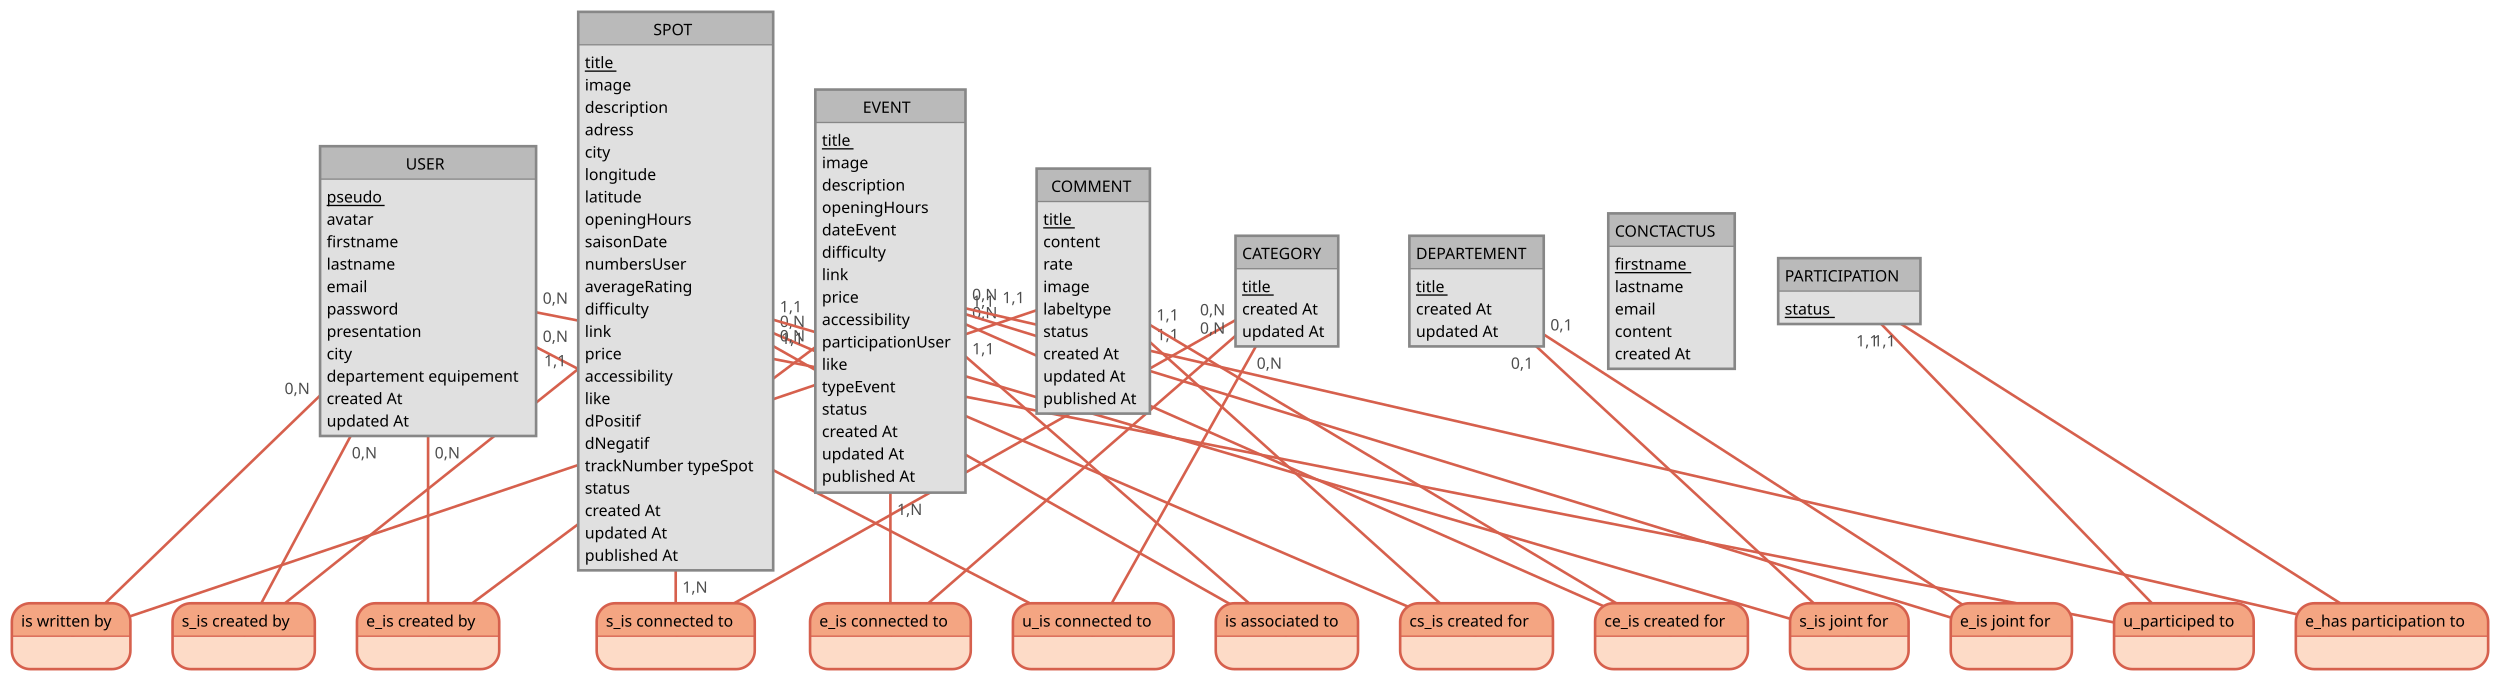
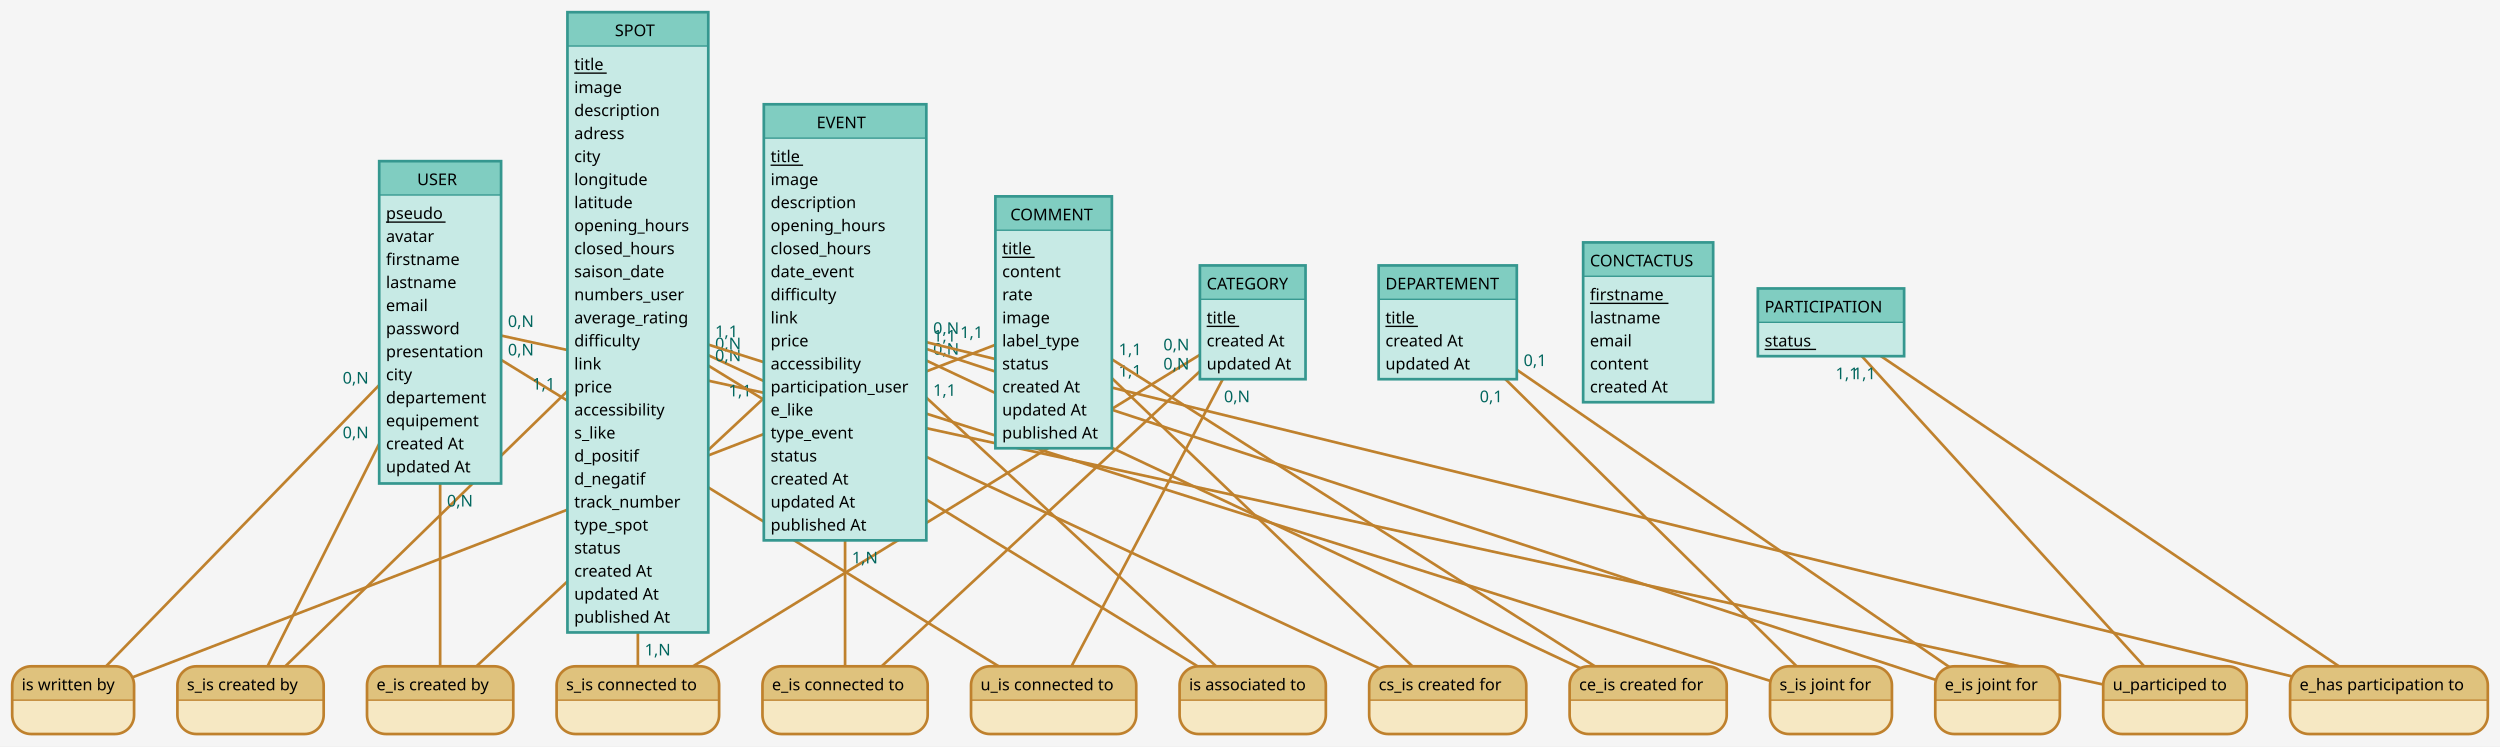
- <svg xmlns="http://www.w3.org/2000/svg" width="1898" height="517" view_box="0 0 1898 517">\n\n<rect id="frame" x="0" y="0" width="1898" height="517" fill="#ffffff" stroke="none" stroke-width="0" />
-   <line x1="325" y1="221" x2="54" y2="483" stroke="#d6604d" stroke-width="2" />
-   <text x="216" y="299.179" fill="#4d4d4d" font-family="Verdana" font-size="12">0,N</text>
-   <line x1="830" y1="221" x2="54" y2="483" stroke="#d6604d" stroke-width="2" />
-   <text x="761" y="230.152" fill="#4d4d4d" font-family="Verdana" font-size="12">1,1</text>
+ <svg xmlns="http://www.w3.org/2000/svg" width="1846" height="551" view_box="0 0 1846 551">\n\n<rect id="frame" x="0" y="0" width="1846" height="551" fill="#f5f5f5" stroke="none" stroke-width="0" />
+   <line x1="325" y1="238" x2="54" y2="517" stroke="#bf812d" stroke-width="2" />
+   <text x="253" y="283.254" fill="#01665e" font-family="Verdana" font-size="12">0,N</text>
+   <line x1="778" y1="238" x2="54" y2="517" stroke="#bf812d" stroke-width="2" />
+   <text x="709" y="249.586" fill="#01665e" font-family="Verdana" font-size="12">1,1</text>
  <g id="association-is written by">
-     <path d="M 85 458 a 14 14 90 0 1 14 14 V 483 h -90 V 472 a 14 14 90 0 1 14 -14" fill="#f4a582" stroke="#f4a582" stroke-width="0" />
-     <path d="M 99 483.0 v 11 a 14 14 90 0 1 -14 14 H 23 a 14 14 90 0 1 -14 -14 V 483.0 H 90" fill="#fddbc7" stroke="#fddbc7" stroke-width="0" />
-     <rect x="9" y="458" width="90" height="50" fill="none" rx="14" stroke="#d6604d" stroke-width="2" />
-     <line x1="9" y1="483" x2="99" y2="483" stroke="#d6604d" stroke-width="1" />
-     <text x="16" y="475.7" fill="#000000" font-family="Verdana" font-size="12">is written by</text>
-   </g>
-   <line x1="977" y1="221" x2="830" y2="483" stroke="#d6604d" stroke-width="2" />
-   <text x="954.071" y="280" fill="#4d4d4d" font-family="Verdana" font-size="12">0,N</text>
-   <line x1="325" y1="221" x2="830" y2="483" stroke="#d6604d" stroke-width="2" />
-   <text x="412" y="259.593" fill="#4d4d4d" font-family="Verdana" font-size="12">0,N</text>
+     <path d="M 85 492 a 14 14 90 0 1 14 14 V 517 h -90 V 506 a 14 14 90 0 1 14 -14" fill="#dfc27d" stroke="#dfc27d" stroke-width="0" />
+     <path d="M 99 517.0 v 11 a 14 14 90 0 1 -14 14 H 23 a 14 14 90 0 1 -14 -14 V 517.0 H 90" fill="#f6e8c3" stroke="#f6e8c3" stroke-width="0" />
+     <rect x="9" y="492" width="90" height="50" fill="none" rx="14" stroke="#bf812d" stroke-width="2" />
+     <line x1="9" y1="517" x2="99" y2="517" stroke="#bf812d" stroke-width="1" />
+     <text x="16" y="509.7" fill="#000000" font-family="Verdana" font-size="12">is written by</text>
+   </g>
+   <line x1="925" y1="238" x2="778" y2="517" stroke="#bf812d" stroke-width="2" />
+   <text x="903.76" y="297" fill="#01665e" font-family="Verdana" font-size="12">0,N</text>
+   <line x1="325" y1="238" x2="778" y2="517" stroke="#bf812d" stroke-width="2" />
+   <text x="375" y="262.474" fill="#01665e" font-family="Verdana" font-size="12">0,N</text>
  <g id="association-u_is connected to">
-     <path d="M 877 458 a 14 14 90 0 1 14 14 V 483 h -122 V 472 a 14 14 90 0 1 14 -14" fill="#f4a582" stroke="#f4a582" stroke-width="0" />
-     <path d="M 891 483.0 v 11 a 14 14 90 0 1 -14 14 H 783 a 14 14 90 0 1 -14 -14 V 483.0 H 122" fill="#fddbc7" stroke="#fddbc7" stroke-width="0" />
-     <rect x="769" y="458" width="122" height="50" fill="none" rx="14" stroke="#d6604d" stroke-width="2" />
-     <line x1="769" y1="483" x2="891" y2="483" stroke="#d6604d" stroke-width="1" />
-     <text x="776" y="475.7" fill="#000000" font-family="Verdana" font-size="12">u_is connected to</text>
-   </g>
-   <line x1="325" y1="221" x2="185" y2="483" stroke="#d6604d" stroke-width="2" />
-   <text x="267.054" y="348" fill="#4d4d4d" font-family="Verdana" font-size="12">0,N</text>
-   <line x1="513" y1="221" x2="185" y2="483" stroke="#d6604d" stroke-width="2" />
-   <text x="413" y="278.069" fill="#4d4d4d" font-family="Verdana" font-size="12">1,1</text>
+     <path d="M 825 492 a 14 14 90 0 1 14 14 V 517 h -122 V 506 a 14 14 90 0 1 14 -14" fill="#dfc27d" stroke="#dfc27d" stroke-width="0" />
+     <path d="M 839 517.0 v 11 a 14 14 90 0 1 -14 14 H 731 a 14 14 90 0 1 -14 -14 V 517.0 H 122" fill="#f6e8c3" stroke="#f6e8c3" stroke-width="0" />
+     <rect x="717" y="492" width="122" height="50" fill="none" rx="14" stroke="#bf812d" stroke-width="2" />
+     <line x1="717" y1="517" x2="839" y2="517" stroke="#bf812d" stroke-width="1" />
+     <text x="724" y="509.7" fill="#000000" font-family="Verdana" font-size="12">u_is connected to</text>
+   </g>
+   <line x1="325" y1="238" x2="185" y2="517" stroke="#bf812d" stroke-width="2" />
+   <text x="253" y="323.601" fill="#01665e" font-family="Verdana" font-size="12">0,N</text>
+   <line x1="471" y1="238" x2="185" y2="517" stroke="#bf812d" stroke-width="2" />
+   <text x="393" y="287.674" fill="#01665e" font-family="Verdana" font-size="12">1,1</text>
  <g id="association-s_is created by">
-     <path d="M 225 458 a 14 14 90 0 1 14 14 V 483 h -108 V 472 a 14 14 90 0 1 14 -14" fill="#f4a582" stroke="#f4a582" stroke-width="0" />
-     <path d="M 239 483.0 v 11 a 14 14 90 0 1 -14 14 H 145 a 14 14 90 0 1 -14 -14 V 483.0 H 108" fill="#fddbc7" stroke="#fddbc7" stroke-width="0" />
-     <rect x="131" y="458" width="108" height="50" fill="none" rx="14" stroke="#d6604d" stroke-width="2" />
-     <line x1="131" y1="483" x2="239" y2="483" stroke="#d6604d" stroke-width="1" />
-     <text x="138" y="475.7" fill="#000000" font-family="Verdana" font-size="12">s_is created by</text>
-   </g>
-   <line x1="325" y1="221" x2="1658" y2="483" stroke="#d6604d" stroke-width="2" />
-   <text x="412" y="230.613" fill="#4d4d4d" font-family="Verdana" font-size="12">0,N</text>
-   <line x1="1404" y1="221" x2="1658" y2="483" stroke="#d6604d" stroke-width="2" />
-   <text x="1409.153" y="263" fill="#4d4d4d" font-family="Verdana" font-size="12">1,1</text>
+     <path d="M 225 492 a 14 14 90 0 1 14 14 V 517 h -108 V 506 a 14 14 90 0 1 14 -14" fill="#dfc27d" stroke="#dfc27d" stroke-width="0" />
+     <path d="M 239 517.0 v 11 a 14 14 90 0 1 -14 14 H 145 a 14 14 90 0 1 -14 -14 V 517.0 H 108" fill="#f6e8c3" stroke="#f6e8c3" stroke-width="0" />
+     <rect x="131" y="492" width="108" height="50" fill="none" rx="14" stroke="#bf812d" stroke-width="2" />
+     <line x1="131" y1="517" x2="239" y2="517" stroke="#bf812d" stroke-width="1" />
+     <text x="138" y="509.7" fill="#000000" font-family="Verdana" font-size="12">s_is created by</text>
+   </g>
+   <line x1="325" y1="238" x2="1606" y2="517" stroke="#bf812d" stroke-width="2" />
+   <text x="375" y="241.468" fill="#01665e" font-family="Verdana" font-size="12">0,N</text>
+   <line x1="1352" y1="238" x2="1606" y2="517" stroke="#bf812d" stroke-width="2" />
+   <text x="1355.362" y="280" fill="#01665e" font-family="Verdana" font-size="12">1,1</text>
  <g id="association-u_participed to">
-     <path d="M 1697 458 a 14 14 90 0 1 14 14 V 483 h -106 V 472 a 14 14 90 0 1 14 -14" fill="#f4a582" stroke="#f4a582" stroke-width="0" />
-     <path d="M 1711 483.0 v 11 a 14 14 90 0 1 -14 14 H 1619 a 14 14 90 0 1 -14 -14 V 483.0 H 106" fill="#fddbc7" stroke="#fddbc7" stroke-width="0" />
-     <rect x="1605" y="458" width="106" height="50" fill="none" rx="14" stroke="#d6604d" stroke-width="2" />
-     <line x1="1605" y1="483" x2="1711" y2="483" stroke="#d6604d" stroke-width="1" />
-     <text x="1612" y="475.7" fill="#000000" font-family="Verdana" font-size="12">u_participed to</text>
-   </g>
-   <line x1="977" y1="221" x2="513" y2="483" stroke="#d6604d" stroke-width="2" />
-   <text x="911" y="239.412" fill="#4d4d4d" font-family="Verdana" font-size="12">0,N</text>
-   <line x1="513" y1="221" x2="513" y2="483" stroke="#d6604d" stroke-width="2" />
-   <text x="518.0" y="450" fill="#4d4d4d" font-family="Verdana" font-size="12">1,N</text>
+     <path d="M 1645 492 a 14 14 90 0 1 14 14 V 517 h -106 V 506 a 14 14 90 0 1 14 -14" fill="#dfc27d" stroke="#dfc27d" stroke-width="0" />
+     <path d="M 1659 517.0 v 11 a 14 14 90 0 1 -14 14 H 1567 a 14 14 90 0 1 -14 -14 V 517.0 H 106" fill="#f6e8c3" stroke="#f6e8c3" stroke-width="0" />
+     <rect x="1553" y="492" width="106" height="50" fill="none" rx="14" stroke="#bf812d" stroke-width="2" />
+     <line x1="1553" y1="517" x2="1659" y2="517" stroke="#bf812d" stroke-width="1" />
+     <text x="1560" y="509.7" fill="#000000" font-family="Verdana" font-size="12">u_participed to</text>
+   </g>
+   <line x1="925" y1="238" x2="471" y2="517" stroke="#bf812d" stroke-width="2" />
+   <text x="859" y="258.716" fill="#01665e" font-family="Verdana" font-size="12">0,N</text>
+   <line x1="471" y1="238" x2="471" y2="517" stroke="#bf812d" stroke-width="2" />
+   <text x="476.0" y="484" fill="#01665e" font-family="Verdana" font-size="12">1,N</text>
  <g id="association-s_is connected to">
-     <path d="M 559 458 a 14 14 90 0 1 14 14 V 483 h -120 V 472 a 14 14 90 0 1 14 -14" fill="#f4a582" stroke="#f4a582" stroke-width="0" />
-     <path d="M 573 483.0 v 11 a 14 14 90 0 1 -14 14 H 467 a 14 14 90 0 1 -14 -14 V 483.0 H 120" fill="#fddbc7" stroke="#fddbc7" stroke-width="0" />
-     <rect x="453" y="458" width="120" height="50" fill="none" rx="14" stroke="#d6604d" stroke-width="2" />
-     <line x1="453" y1="483" x2="573" y2="483" stroke="#d6604d" stroke-width="1" />
-     <text x="460" y="475.7" fill="#000000" font-family="Verdana" font-size="12">s_is connected to</text>
-   </g>
-   <line x1="830" y1="221" x2="1121" y2="483" stroke="#d6604d" stroke-width="2" />
-   <text x="878" y="258.262" fill="#4d4d4d" font-family="Verdana" font-size="12">1,1</text>
-   <line x1="513" y1="221" x2="1121" y2="483" stroke="#d6604d" stroke-width="2" />
-   <text x="592" y="248.264" fill="#4d4d4d" font-family="Verdana" font-size="12">0,N</text>
+     <path d="M 517 492 a 14 14 90 0 1 14 14 V 517 h -120 V 506 a 14 14 90 0 1 14 -14" fill="#dfc27d" stroke="#dfc27d" stroke-width="0" />
+     <path d="M 531 517.0 v 11 a 14 14 90 0 1 -14 14 H 425 a 14 14 90 0 1 -14 -14 V 517.0 H 120" fill="#f6e8c3" stroke="#f6e8c3" stroke-width="0" />
+     <rect x="411" y="492" width="120" height="50" fill="none" rx="14" stroke="#bf812d" stroke-width="2" />
+     <line x1="411" y1="517" x2="531" y2="517" stroke="#bf812d" stroke-width="1" />
+     <text x="418" y="509.7" fill="#000000" font-family="Verdana" font-size="12">s_is connected to</text>
+   </g>
+   <line x1="778" y1="238" x2="1069" y2="517" stroke="#bf812d" stroke-width="2" />
+   <text x="826" y="278.087" fill="#01665e" font-family="Verdana" font-size="12">1,1</text>
+   <line x1="471" y1="238" x2="1069" y2="517" stroke="#bf812d" stroke-width="2" />
+   <text x="528" y="257.914" fill="#01665e" font-family="Verdana" font-size="12">0,N</text>
  <g id="association-cs_is created for">
-     <path d="M 1165 458 a 14 14 90 0 1 14 14 V 483 h -116 V 472 a 14 14 90 0 1 14 -14" fill="#f4a582" stroke="#f4a582" stroke-width="0" />
-     <path d="M 1179 483.0 v 11 a 14 14 90 0 1 -14 14 H 1077 a 14 14 90 0 1 -14 -14 V 483.0 H 116" fill="#fddbc7" stroke="#fddbc7" stroke-width="0" />
-     <rect x="1063" y="458" width="116" height="50" fill="none" rx="14" stroke="#d6604d" stroke-width="2" />
-     <line x1="1063" y1="483" x2="1179" y2="483" stroke="#d6604d" stroke-width="1" />
-     <text x="1070" y="475.7" fill="#000000" font-family="Verdana" font-size="12">cs_is created for</text>
-   </g>
-   <line x1="830" y1="221" x2="1269" y2="483" stroke="#d6604d" stroke-width="2" />
-   <text x="878" y="243.286" fill="#4d4d4d" font-family="Verdana" font-size="12">1,1</text>
-   <line x1="676" y1="221" x2="1269" y2="483" stroke="#d6604d" stroke-width="2" />
-   <text x="738" y="241.645" fill="#4d4d4d" font-family="Verdana" font-size="12">0,N</text>
+     <path d="M 1113 492 a 14 14 90 0 1 14 14 V 517 h -116 V 506 a 14 14 90 0 1 14 -14" fill="#dfc27d" stroke="#dfc27d" stroke-width="0" />
+     <path d="M 1127 517.0 v 11 a 14 14 90 0 1 -14 14 H 1025 a 14 14 90 0 1 -14 -14 V 517.0 H 116" fill="#f6e8c3" stroke="#f6e8c3" stroke-width="0" />
+     <rect x="1011" y="492" width="116" height="50" fill="none" rx="14" stroke="#bf812d" stroke-width="2" />
+     <line x1="1011" y1="517" x2="1127" y2="517" stroke="#bf812d" stroke-width="1" />
+     <text x="1018" y="509.7" fill="#000000" font-family="Verdana" font-size="12">cs_is created for</text>
+   </g>
+   <line x1="778" y1="238" x2="1217" y2="517" stroke="#bf812d" stroke-width="2" />
+   <text x="826" y="262.224" fill="#01665e" font-family="Verdana" font-size="12">1,1</text>
+   <line x1="624" y1="238" x2="1217" y2="517" stroke="#bf812d" stroke-width="2" />
+   <text x="689" y="261.912" fill="#01665e" font-family="Verdana" font-size="12">0,N</text>
  <g id="association-ce_is created for">
-     <path d="M 1313 458 a 14 14 90 0 1 14 14 V 483 h -116 V 472 a 14 14 90 0 1 14 -14" fill="#f4a582" stroke="#f4a582" stroke-width="0" />
-     <path d="M 1327 483.0 v 11 a 14 14 90 0 1 -14 14 H 1225 a 14 14 90 0 1 -14 -14 V 483.0 H 116" fill="#fddbc7" stroke="#fddbc7" stroke-width="0" />
-     <rect x="1211" y="458" width="116" height="50" fill="none" rx="14" stroke="#d6604d" stroke-width="2" />
-     <line x1="1211" y1="483" x2="1327" y2="483" stroke="#d6604d" stroke-width="1" />
-     <text x="1218" y="475.7" fill="#000000" font-family="Verdana" font-size="12">ce_is created for</text>
-   </g>
-   <line x1="977" y1="221" x2="676" y2="483" stroke="#d6604d" stroke-width="2" />
-   <text x="911" y="253.327" fill="#4d4d4d" font-family="Verdana" font-size="12">0,N</text>
-   <line x1="676" y1="221" x2="676" y2="483" stroke="#d6604d" stroke-width="2" />
-   <text x="681.0" y="391" fill="#4d4d4d" font-family="Verdana" font-size="12">1,N</text>
+     <path d="M 1261 492 a 14 14 90 0 1 14 14 V 517 h -116 V 506 a 14 14 90 0 1 14 -14" fill="#dfc27d" stroke="#dfc27d" stroke-width="0" />
+     <path d="M 1275 517.0 v 11 a 14 14 90 0 1 -14 14 H 1173 a 14 14 90 0 1 -14 -14 V 517.0 H 116" fill="#f6e8c3" stroke="#f6e8c3" stroke-width="0" />
+     <rect x="1159" y="492" width="116" height="50" fill="none" rx="14" stroke="#bf812d" stroke-width="2" />
+     <line x1="1159" y1="517" x2="1275" y2="517" stroke="#bf812d" stroke-width="1" />
+     <text x="1166" y="509.7" fill="#000000" font-family="Verdana" font-size="12">ce_is created for</text>
+   </g>
+   <line x1="925" y1="238" x2="624" y2="517" stroke="#bf812d" stroke-width="2" />
+   <text x="859" y="272.841" fill="#01665e" font-family="Verdana" font-size="12">0,N</text>
+   <line x1="624" y1="238" x2="624" y2="517" stroke="#bf812d" stroke-width="2" />
+   <text x="629.0" y="416" fill="#01665e" font-family="Verdana" font-size="12">1,N</text>
  <g id="association-e_is connected to">
-     <path d="M 723 458 a 14 14 90 0 1 14 14 V 483 h -122 V 472 a 14 14 90 0 1 14 -14" fill="#f4a582" stroke="#f4a582" stroke-width="0" />
-     <path d="M 737 483.0 v 11 a 14 14 90 0 1 -14 14 H 629 a 14 14 90 0 1 -14 -14 V 483.0 H 122" fill="#fddbc7" stroke="#fddbc7" stroke-width="0" />
-     <rect x="615" y="458" width="122" height="50" fill="none" rx="14" stroke="#d6604d" stroke-width="2" />
-     <line x1="615" y1="483" x2="737" y2="483" stroke="#d6604d" stroke-width="1" />
-     <text x="622" y="475.7" fill="#000000" font-family="Verdana" font-size="12">e_is connected to</text>
-   </g>
-   <line x1="325" y1="221" x2="325" y2="483" stroke="#d6604d" stroke-width="2" />
-   <text x="330.0" y="348" fill="#4d4d4d" font-family="Verdana" font-size="12">0,N</text>
-   <line x1="676" y1="221" x2="325" y2="483" stroke="#d6604d" stroke-width="2" />
-   <text x="593" y="261.181" fill="#4d4d4d" font-family="Verdana" font-size="12">1,1</text>
+     <path d="M 671 492 a 14 14 90 0 1 14 14 V 517 h -122 V 506 a 14 14 90 0 1 14 -14" fill="#dfc27d" stroke="#dfc27d" stroke-width="0" />
+     <path d="M 685 517.0 v 11 a 14 14 90 0 1 -14 14 H 577 a 14 14 90 0 1 -14 -14 V 517.0 H 122" fill="#f6e8c3" stroke="#f6e8c3" stroke-width="0" />
+     <rect x="563" y="492" width="122" height="50" fill="none" rx="14" stroke="#bf812d" stroke-width="2" />
+     <line x1="563" y1="517" x2="685" y2="517" stroke="#bf812d" stroke-width="1" />
+     <text x="570" y="509.7" fill="#000000" font-family="Verdana" font-size="12">e_is connected to</text>
+   </g>
+   <line x1="325" y1="238" x2="325" y2="517" stroke="#bf812d" stroke-width="2" />
+   <text x="330.0" y="374" fill="#01665e" font-family="Verdana" font-size="12">0,N</text>
+   <line x1="624" y1="238" x2="325" y2="517" stroke="#bf812d" stroke-width="2" />
+   <text x="538" y="292.712" fill="#01665e" font-family="Verdana" font-size="12">1,1</text>
  <g id="association-e_is created by">
-     <path d="M 365 458 a 14 14 90 0 1 14 14 V 483 h -108 V 472 a 14 14 90 0 1 14 -14" fill="#f4a582" stroke="#f4a582" stroke-width="0" />
-     <path d="M 379 483.0 v 11 a 14 14 90 0 1 -14 14 H 285 a 14 14 90 0 1 -14 -14 V 483.0 H 108" fill="#fddbc7" stroke="#fddbc7" stroke-width="0" />
-     <rect x="271" y="458" width="108" height="50" fill="none" rx="14" stroke="#d6604d" stroke-width="2" />
-     <line x1="271" y1="483" x2="379" y2="483" stroke="#d6604d" stroke-width="1" />
-     <text x="278" y="475.7" fill="#000000" font-family="Verdana" font-size="12">e_is created by</text>
-   </g>
-   <line x1="513" y1="221" x2="977" y2="483" stroke="#d6604d" stroke-width="2" />
-   <text x="592" y="259.175" fill="#4d4d4d" font-family="Verdana" font-size="12">0,N</text>
-   <line x1="676" y1="221" x2="977" y2="483" stroke="#d6604d" stroke-width="2" />
-   <text x="738" y="268.995" fill="#4d4d4d" font-family="Verdana" font-size="12">1,1</text>
+     <path d="M 365 492 a 14 14 90 0 1 14 14 V 517 h -108 V 506 a 14 14 90 0 1 14 -14" fill="#dfc27d" stroke="#dfc27d" stroke-width="0" />
+     <path d="M 379 517.0 v 11 a 14 14 90 0 1 -14 14 H 285 a 14 14 90 0 1 -14 -14 V 517.0 H 108" fill="#f6e8c3" stroke="#f6e8c3" stroke-width="0" />
+     <rect x="271" y="492" width="108" height="50" fill="none" rx="14" stroke="#bf812d" stroke-width="2" />
+     <line x1="271" y1="517" x2="379" y2="517" stroke="#bf812d" stroke-width="1" />
+     <text x="278" y="509.7" fill="#000000" font-family="Verdana" font-size="12">e_is created by</text>
+   </g>
+   <line x1="471" y1="238" x2="925" y2="517" stroke="#bf812d" stroke-width="2" />
+   <text x="528" y="266.705" fill="#01665e" font-family="Verdana" font-size="12">0,N</text>
+   <line x1="624" y1="238" x2="925" y2="517" stroke="#bf812d" stroke-width="2" />
+   <text x="689" y="292.307" fill="#01665e" font-family="Verdana" font-size="12">1,1</text>
  <g id="association-is associated to">
-     <path d="M 1017 458 a 14 14 90 0 1 14 14 V 483 h -108 V 472 a 14 14 90 0 1 14 -14" fill="#f4a582" stroke="#f4a582" stroke-width="0" />
-     <path d="M 1031 483.0 v 11 a 14 14 90 0 1 -14 14 H 937 a 14 14 90 0 1 -14 -14 V 483.0 H 108" fill="#fddbc7" stroke="#fddbc7" stroke-width="0" />
-     <rect x="923" y="458" width="108" height="50" fill="none" rx="14" stroke="#d6604d" stroke-width="2" />
-     <line x1="923" y1="483" x2="1031" y2="483" stroke="#d6604d" stroke-width="1" />
-     <text x="930" y="475.7" fill="#000000" font-family="Verdana" font-size="12">is associated to</text>
-   </g>
-   <line x1="1121" y1="221" x2="1527" y2="483" stroke="#d6604d" stroke-width="2" />
-   <text x="1177" y="250.875" fill="#4d4d4d" font-family="Verdana" font-size="12">0,1</text>
-   <line x1="676" y1="221" x2="1527" y2="483" stroke="#d6604d" stroke-width="2" />
-   <text x="738" y="232.942" fill="#4d4d4d" font-family="Verdana" font-size="12">1,1</text>
+     <path d="M 965 492 a 14 14 90 0 1 14 14 V 517 h -108 V 506 a 14 14 90 0 1 14 -14" fill="#dfc27d" stroke="#dfc27d" stroke-width="0" />
+     <path d="M 979 517.0 v 11 a 14 14 90 0 1 -14 14 H 885 a 14 14 90 0 1 -14 -14 V 517.0 H 108" fill="#f6e8c3" stroke="#f6e8c3" stroke-width="0" />
+     <rect x="871" y="492" width="108" height="50" fill="none" rx="14" stroke="#bf812d" stroke-width="2" />
+     <line x1="871" y1="517" x2="979" y2="517" stroke="#bf812d" stroke-width="1" />
+     <text x="878" y="509.7" fill="#000000" font-family="Verdana" font-size="12">is associated to</text>
+   </g>
+   <line x1="1069" y1="238" x2="1475" y2="517" stroke="#bf812d" stroke-width="2" />
+   <text x="1125" y="270.295" fill="#01665e" font-family="Verdana" font-size="12">0,1</text>
+   <line x1="624" y1="238" x2="1475" y2="517" stroke="#bf812d" stroke-width="2" />
+   <text x="689" y="252.226" fill="#01665e" font-family="Verdana" font-size="12">1,1</text>
  <g id="association-e_is joint for">
-     <path d="M 1559 458 a 14 14 90 0 1 14 14 V 483 h -92 V 472 a 14 14 90 0 1 14 -14" fill="#f4a582" stroke="#f4a582" stroke-width="0" />
-     <path d="M 1573 483.0 v 11 a 14 14 90 0 1 -14 14 H 1495 a 14 14 90 0 1 -14 -14 V 483.0 H 92" fill="#fddbc7" stroke="#fddbc7" stroke-width="0" />
-     <rect x="1481" y="458" width="92" height="50" fill="none" rx="14" stroke="#d6604d" stroke-width="2" />
-     <line x1="1481" y1="483" x2="1573" y2="483" stroke="#d6604d" stroke-width="1" />
-     <text x="1488" y="475.7" fill="#000000" font-family="Verdana" font-size="12">e_is joint for</text>
-   </g>
-   <line x1="676" y1="221" x2="1816" y2="483" stroke="#d6604d" stroke-width="2" />
-   <text x="738" y="227.863" fill="#4d4d4d" font-family="Verdana" font-size="12">0,N</text>
-   <line x1="1404" y1="221" x2="1816" y2="483" stroke="#d6604d" stroke-width="2" />
-   <text x="1422.212" y="263" fill="#4d4d4d" font-family="Verdana" font-size="12">1,1</text>
+     <path d="M 1507 492 a 14 14 90 0 1 14 14 V 517 h -92 V 506 a 14 14 90 0 1 14 -14" fill="#dfc27d" stroke="#dfc27d" stroke-width="0" />
+     <path d="M 1521 517.0 v 11 a 14 14 90 0 1 -14 14 H 1443 a 14 14 90 0 1 -14 -14 V 517.0 H 92" fill="#f6e8c3" stroke="#f6e8c3" stroke-width="0" />
+     <rect x="1429" y="492" width="92" height="50" fill="none" rx="14" stroke="#bf812d" stroke-width="2" />
+     <line x1="1429" y1="517" x2="1521" y2="517" stroke="#bf812d" stroke-width="1" />
+     <text x="1436" y="509.7" fill="#000000" font-family="Verdana" font-size="12">e_is joint for</text>
+   </g>
+   <line x1="624" y1="238" x2="1764" y2="517" stroke="#bf812d" stroke-width="2" />
+   <text x="689" y="246.568" fill="#01665e" font-family="Verdana" font-size="12">0,N</text>
+   <line x1="1352" y1="238" x2="1764" y2="517" stroke="#bf812d" stroke-width="2" />
+   <text x="1368.099" y="280" fill="#01665e" font-family="Verdana" font-size="12">1,1</text>
  <g id="association-e_has participation to">
-     <path d="M 1875 458 a 14 14 90 0 1 14 14 V 483 h -146 V 472 a 14 14 90 0 1 14 -14" fill="#f4a582" stroke="#f4a582" stroke-width="0" />
-     <path d="M 1889 483.0 v 11 a 14 14 90 0 1 -14 14 H 1757 a 14 14 90 0 1 -14 -14 V 483.0 H 146" fill="#fddbc7" stroke="#fddbc7" stroke-width="0" />
-     <rect x="1743" y="458" width="146" height="50" fill="none" rx="14" stroke="#d6604d" stroke-width="2" />
-     <line x1="1743" y1="483" x2="1889" y2="483" stroke="#d6604d" stroke-width="1" />
-     <text x="1750" y="475.7" fill="#000000" font-family="Verdana" font-size="12">e_has participation to</text>
-   </g>
-   <line x1="1121" y1="221" x2="1404" y2="483" stroke="#d6604d" stroke-width="2" />
-   <text x="1147.052" y="280" fill="#4d4d4d" font-family="Verdana" font-size="12">0,1</text>
-   <line x1="513" y1="221" x2="1404" y2="483" stroke="#d6604d" stroke-width="2" />
-   <text x="592" y="237.042" fill="#4d4d4d" font-family="Verdana" font-size="12">1,1</text>
+     <path d="M 1823 492 a 14 14 90 0 1 14 14 V 517 h -146 V 506 a 14 14 90 0 1 14 -14" fill="#dfc27d" stroke="#dfc27d" stroke-width="0" />
+     <path d="M 1837 517.0 v 11 a 14 14 90 0 1 -14 14 H 1705 a 14 14 90 0 1 -14 -14 V 517.0 H 146" fill="#f6e8c3" stroke="#f6e8c3" stroke-width="0" />
+     <rect x="1691" y="492" width="146" height="50" fill="none" rx="14" stroke="#bf812d" stroke-width="2" />
+     <line x1="1691" y1="517" x2="1837" y2="517" stroke="#bf812d" stroke-width="1" />
+     <text x="1698" y="509.7" fill="#000000" font-family="Verdana" font-size="12">e_has participation to</text>
+   </g>
+   <line x1="1069" y1="238" x2="1352" y2="517" stroke="#bf812d" stroke-width="2" />
+   <text x="1092.602" y="297" fill="#01665e" font-family="Verdana" font-size="12">0,1</text>
+   <line x1="471" y1="238" x2="1352" y2="517" stroke="#bf812d" stroke-width="2" />
+   <text x="528" y="248.932" fill="#01665e" font-family="Verdana" font-size="12">1,1</text>
  <g id="association-s_is joint for">
-     <path d="M 1435 458 a 14 14 90 0 1 14 14 V 483 h -90 V 472 a 14 14 90 0 1 14 -14" fill="#f4a582" stroke="#f4a582" stroke-width="0" />
-     <path d="M 1449 483.0 v 11 a 14 14 90 0 1 -14 14 H 1373 a 14 14 90 0 1 -14 -14 V 483.0 H 90" fill="#fddbc7" stroke="#fddbc7" stroke-width="0" />
-     <rect x="1359" y="458" width="90" height="50" fill="none" rx="14" stroke="#d6604d" stroke-width="2" />
-     <line x1="1359" y1="483" x2="1449" y2="483" stroke="#d6604d" stroke-width="1" />
-     <text x="1366" y="475.7" fill="#000000" font-family="Verdana" font-size="12">s_is joint for</text>
+     <path d="M 1383 492 a 14 14 90 0 1 14 14 V 517 h -90 V 506 a 14 14 90 0 1 14 -14" fill="#dfc27d" stroke="#dfc27d" stroke-width="0" />
+     <path d="M 1397 517.0 v 11 a 14 14 90 0 1 -14 14 H 1321 a 14 14 90 0 1 -14 -14 V 517.0 H 90" fill="#f6e8c3" stroke="#f6e8c3" stroke-width="0" />
+     <rect x="1307" y="492" width="90" height="50" fill="none" rx="14" stroke="#bf812d" stroke-width="2" />
+     <line x1="1307" y1="517" x2="1397" y2="517" stroke="#bf812d" stroke-width="1" />
+     <text x="1314" y="509.7" fill="#000000" font-family="Verdana" font-size="12">s_is joint for</text>
  </g>
  <g id="entity-COMMENT">
    <g id="frame-COMMENT">
-       <rect x="787" y="128" width="86" height="25" fill="#bababa" stroke="#bababa" stroke-width="0" />
-       <rect x="787" y="153.0" width="86" height="161" fill="#e0e0e0" stroke="#e0e0e0" stroke-width="0" />
-       <rect x="787" y="128" width="86" height="186" fill="none" stroke="#878787" stroke-width="2" />
-       <line x1="787" y1="153" x2="873" y2="153" stroke="#878787" stroke-width="1" />
-     </g>
-     <text x="798" y="145.7" fill="#000000" font-family="Verdana" font-size="12">COMMENT</text>
-     <text x="792" y="170.7" fill="#000000" font-family="Verdana" font-size="12">title</text>
-     <line x1="792" y1="173" x2="816" y2="173" stroke="#000000" stroke-width="1" />
-     <text x="792" y="187.7" fill="#000000" font-family="Verdana" font-size="12">content</text>
-     <text x="792" y="204.7" fill="#000000" font-family="Verdana" font-size="12">rate</text>
-     <text x="792" y="221.8" fill="#000000" font-family="Verdana" font-size="12">image</text>
-     <text x="792" y="238.8" fill="#000000" font-family="Verdana" font-size="12">labeltype</text>
-     <text x="792" y="255.8" fill="#000000" font-family="Verdana" font-size="12">status</text>
-     <text x="792" y="272.8" fill="#000000" font-family="Verdana" font-size="12">created At</text>
-     <text x="792" y="289.8" fill="#000000" font-family="Verdana" font-size="12">updated At</text>
-     <text x="792" y="306.8" fill="#000000" font-family="Verdana" font-size="12">published At</text>
+       <rect x="735" y="145" width="86" height="25" fill="#80cdc1" stroke="#80cdc1" stroke-width="0" />
+       <rect x="735" y="170.0" width="86" height="161" fill="#c7eae5" stroke="#c7eae5" stroke-width="0" />
+       <rect x="735" y="145" width="86" height="186" fill="none" stroke="#35978f" stroke-width="2" />
+       <line x1="735" y1="170" x2="821" y2="170" stroke="#35978f" stroke-width="1" />
+     </g>
+     <text x="746" y="162.7" fill="#000000" font-family="Verdana" font-size="12">COMMENT</text>
+     <text x="740" y="187.7" fill="#000000" font-family="Verdana" font-size="12">title</text>
+     <line x1="740" y1="190" x2="764" y2="190" stroke="#000000" stroke-width="1" />
+     <text x="740" y="204.7" fill="#000000" font-family="Verdana" font-size="12">content</text>
+     <text x="740" y="221.7" fill="#000000" font-family="Verdana" font-size="12">rate</text>
+     <text x="740" y="238.8" fill="#000000" font-family="Verdana" font-size="12">image</text>
+     <text x="740" y="255.8" fill="#000000" font-family="Verdana" font-size="12">label_type</text>
+     <text x="740" y="272.8" fill="#000000" font-family="Verdana" font-size="12">status</text>
+     <text x="740" y="289.8" fill="#000000" font-family="Verdana" font-size="12">created At</text>
+     <text x="740" y="306.8" fill="#000000" font-family="Verdana" font-size="12">updated At</text>
+     <text x="740" y="323.8" fill="#000000" font-family="Verdana" font-size="12">published At</text>
  </g>
  <g id="entity-CATEGORY">
    <g id="frame-CATEGORY">
-       <rect x="938" y="179" width="78" height="25" fill="#bababa" stroke="#bababa" stroke-width="0" />
-       <rect x="938" y="204.0" width="78" height="59" fill="#e0e0e0" stroke="#e0e0e0" stroke-width="0" />
-       <rect x="938" y="179" width="78" height="84" fill="none" stroke="#878787" stroke-width="2" />
-       <line x1="938" y1="204" x2="1016" y2="204" stroke="#878787" stroke-width="1" />
-     </g>
-     <text x="943" y="196.7" fill="#000000" font-family="Verdana" font-size="12">CATEGORY</text>
-     <text x="943" y="221.8" fill="#000000" font-family="Verdana" font-size="12">title</text>
-     <line x1="943" y1="224" x2="967" y2="224" stroke="#000000" stroke-width="1" />
-     <text x="943" y="238.8" fill="#000000" font-family="Verdana" font-size="12">created At</text>
-     <text x="943" y="255.8" fill="#000000" font-family="Verdana" font-size="12">updated At</text>
+       <rect x="886" y="196" width="78" height="25" fill="#80cdc1" stroke="#80cdc1" stroke-width="0" />
+       <rect x="886" y="221.0" width="78" height="59" fill="#c7eae5" stroke="#c7eae5" stroke-width="0" />
+       <rect x="886" y="196" width="78" height="84" fill="none" stroke="#35978f" stroke-width="2" />
+       <line x1="886" y1="221" x2="964" y2="221" stroke="#35978f" stroke-width="1" />
+     </g>
+     <text x="891" y="213.7" fill="#000000" font-family="Verdana" font-size="12">CATEGORY</text>
+     <text x="891" y="238.8" fill="#000000" font-family="Verdana" font-size="12">title</text>
+     <line x1="891" y1="241" x2="915" y2="241" stroke="#000000" stroke-width="1" />
+     <text x="891" y="255.8" fill="#000000" font-family="Verdana" font-size="12">created At</text>
+     <text x="891" y="272.8" fill="#000000" font-family="Verdana" font-size="12">updated At</text>
  </g>
  <g id="entity-DEPARTEMENT">
    <g id="frame-DEPARTEMENT">
-       <rect x="1070" y="179" width="102" height="25" fill="#bababa" stroke="#bababa" stroke-width="0" />
-       <rect x="1070" y="204.0" width="102" height="59" fill="#e0e0e0" stroke="#e0e0e0" stroke-width="0" />
-       <rect x="1070" y="179" width="102" height="84" fill="none" stroke="#878787" stroke-width="2" />
-       <line x1="1070" y1="204" x2="1172" y2="204" stroke="#878787" stroke-width="1" />
-     </g>
-     <text x="1075" y="196.7" fill="#000000" font-family="Verdana" font-size="12">DEPARTEMENT</text>
-     <text x="1075" y="221.8" fill="#000000" font-family="Verdana" font-size="12">title</text>
-     <line x1="1075" y1="224" x2="1099" y2="224" stroke="#000000" stroke-width="1" />
-     <text x="1075" y="238.8" fill="#000000" font-family="Verdana" font-size="12">created At</text>
-     <text x="1075" y="255.8" fill="#000000" font-family="Verdana" font-size="12">updated At</text>
+       <rect x="1018" y="196" width="102" height="25" fill="#80cdc1" stroke="#80cdc1" stroke-width="0" />
+       <rect x="1018" y="221.0" width="102" height="59" fill="#c7eae5" stroke="#c7eae5" stroke-width="0" />
+       <rect x="1018" y="196" width="102" height="84" fill="none" stroke="#35978f" stroke-width="2" />
+       <line x1="1018" y1="221" x2="1120" y2="221" stroke="#35978f" stroke-width="1" />
+     </g>
+     <text x="1023" y="213.7" fill="#000000" font-family="Verdana" font-size="12">DEPARTEMENT</text>
+     <text x="1023" y="238.8" fill="#000000" font-family="Verdana" font-size="12">title</text>
+     <line x1="1023" y1="241" x2="1047" y2="241" stroke="#000000" stroke-width="1" />
+     <text x="1023" y="255.8" fill="#000000" font-family="Verdana" font-size="12">created At</text>
+     <text x="1023" y="272.8" fill="#000000" font-family="Verdana" font-size="12">updated At</text>
  </g>
  <g id="entity-SPOT">
    <g id="frame-SPOT">
-       <rect x="439" y="9" width="148" height="25" fill="#bababa" stroke="#bababa" stroke-width="0" />
-       <rect x="439" y="34.0" width="148" height="399" fill="#e0e0e0" stroke="#e0e0e0" stroke-width="0" />
-       <rect x="439" y="9" width="148" height="424" fill="none" stroke="#878787" stroke-width="2" />
-       <line x1="439" y1="34" x2="587" y2="34" stroke="#878787" stroke-width="1" />
-     </g>
-     <text x="496" y="26.7" fill="#000000" font-family="Verdana" font-size="12">SPOT</text>
-     <text x="444" y="51.7" fill="#000000" font-family="Verdana" font-size="12">title</text>
-     <line x1="444" y1="54" x2="468" y2="54" stroke="#000000" stroke-width="1" />
-     <text x="444" y="68.7" fill="#000000" font-family="Verdana" font-size="12">image</text>
-     <text x="444" y="85.7" fill="#000000" font-family="Verdana" font-size="12">description</text>
-     <text x="444" y="102.7" fill="#000000" font-family="Verdana" font-size="12">adress</text>
-     <text x="444" y="119.7" fill="#000000" font-family="Verdana" font-size="12">city</text>
-     <text x="444" y="136.7" fill="#000000" font-family="Verdana" font-size="12">longitude</text>
-     <text x="444" y="153.7" fill="#000000" font-family="Verdana" font-size="12">latitude</text>
-     <text x="444" y="170.7" fill="#000000" font-family="Verdana" font-size="12">openingHours</text>
-     <text x="444" y="187.7" fill="#000000" font-family="Verdana" font-size="12">saisonDate</text>
-     <text x="444" y="204.7" fill="#000000" font-family="Verdana" font-size="12">numbersUser</text>
-     <text x="444" y="221.8" fill="#000000" font-family="Verdana" font-size="12">averageRating</text>
-     <text x="444" y="238.8" fill="#000000" font-family="Verdana" font-size="12">difficulty</text>
-     <text x="444" y="255.8" fill="#000000" font-family="Verdana" font-size="12">link</text>
-     <text x="444" y="272.8" fill="#000000" font-family="Verdana" font-size="12">price</text>
-     <text x="444" y="289.8" fill="#000000" font-family="Verdana" font-size="12">accessibility</text>
-     <text x="444" y="306.8" fill="#000000" font-family="Verdana" font-size="12">like</text>
-     <text x="444" y="323.8" fill="#000000" font-family="Verdana" font-size="12">dPositif</text>
-     <text x="444" y="340.8" fill="#000000" font-family="Verdana" font-size="12">dNegatif</text>
-     <text x="444" y="357.8" fill="#000000" font-family="Verdana" font-size="12">trackNumber typeSpot</text>
-     <text x="444" y="374.8" fill="#000000" font-family="Verdana" font-size="12">status</text>
-     <text x="444" y="391.8" fill="#000000" font-family="Verdana" font-size="12">created At</text>
-     <text x="444" y="408.8" fill="#000000" font-family="Verdana" font-size="12">updated At</text>
-     <text x="444" y="425.8" fill="#000000" font-family="Verdana" font-size="12">published At</text>
+       <rect x="419" y="9" width="104" height="25" fill="#80cdc1" stroke="#80cdc1" stroke-width="0" />
+       <rect x="419" y="34.0" width="104" height="433" fill="#c7eae5" stroke="#c7eae5" stroke-width="0" />
+       <rect x="419" y="9" width="104" height="458" fill="none" stroke="#35978f" stroke-width="2" />
+       <line x1="419" y1="34" x2="523" y2="34" stroke="#35978f" stroke-width="1" />
+     </g>
+     <text x="454" y="26.7" fill="#000000" font-family="Verdana" font-size="12">SPOT</text>
+     <text x="424" y="51.7" fill="#000000" font-family="Verdana" font-size="12">title</text>
+     <line x1="424" y1="54" x2="448" y2="54" stroke="#000000" stroke-width="1" />
+     <text x="424" y="68.7" fill="#000000" font-family="Verdana" font-size="12">image</text>
+     <text x="424" y="85.7" fill="#000000" font-family="Verdana" font-size="12">description</text>
+     <text x="424" y="102.7" fill="#000000" font-family="Verdana" font-size="12">adress</text>
+     <text x="424" y="119.7" fill="#000000" font-family="Verdana" font-size="12">city</text>
+     <text x="424" y="136.7" fill="#000000" font-family="Verdana" font-size="12">longitude</text>
+     <text x="424" y="153.7" fill="#000000" font-family="Verdana" font-size="12">latitude</text>
+     <text x="424" y="170.7" fill="#000000" font-family="Verdana" font-size="12">opening_hours</text>
+     <text x="424" y="187.7" fill="#000000" font-family="Verdana" font-size="12">closed_hours</text>
+     <text x="424" y="204.7" fill="#000000" font-family="Verdana" font-size="12">saison_date</text>
+     <text x="424" y="221.7" fill="#000000" font-family="Verdana" font-size="12">numbers_user</text>
+     <text x="424" y="238.8" fill="#000000" font-family="Verdana" font-size="12">average_rating</text>
+     <text x="424" y="255.8" fill="#000000" font-family="Verdana" font-size="12">difficulty</text>
+     <text x="424" y="272.8" fill="#000000" font-family="Verdana" font-size="12">link</text>
+     <text x="424" y="289.8" fill="#000000" font-family="Verdana" font-size="12">price</text>
+     <text x="424" y="306.8" fill="#000000" font-family="Verdana" font-size="12">accessibility</text>
+     <text x="424" y="323.8" fill="#000000" font-family="Verdana" font-size="12">s_like</text>
+     <text x="424" y="340.8" fill="#000000" font-family="Verdana" font-size="12">d_positif</text>
+     <text x="424" y="357.8" fill="#000000" font-family="Verdana" font-size="12">d_negatif</text>
+     <text x="424" y="374.8" fill="#000000" font-family="Verdana" font-size="12">track_number</text>
+     <text x="424" y="391.8" fill="#000000" font-family="Verdana" font-size="12">type_spot</text>
+     <text x="424" y="408.8" fill="#000000" font-family="Verdana" font-size="12">status</text>
+     <text x="424" y="425.8" fill="#000000" font-family="Verdana" font-size="12">created At</text>
+     <text x="424" y="442.8" fill="#000000" font-family="Verdana" font-size="12">updated At</text>
+     <text x="424" y="459.8" fill="#000000" font-family="Verdana" font-size="12">published At</text>
  </g>
  <g id="entity-USER">
    <g id="frame-USER">
-       <rect x="243" y="111" width="164" height="25" fill="#bababa" stroke="#bababa" stroke-width="0" />
-       <rect x="243" y="136.0" width="164" height="195" fill="#e0e0e0" stroke="#e0e0e0" stroke-width="0" />
-       <rect x="243" y="111" width="164" height="220" fill="none" stroke="#878787" stroke-width="2" />
-       <line x1="243" y1="136" x2="407" y2="136" stroke="#878787" stroke-width="1" />
-     </g>
-     <text x="308" y="128.7" fill="#000000" font-family="Verdana" font-size="12">USER</text>
-     <text x="248" y="153.7" fill="#000000" font-family="Verdana" font-size="12">pseudo</text>
-     <line x1="248" y1="156" x2="292" y2="156" stroke="#000000" stroke-width="1" />
-     <text x="248" y="170.7" fill="#000000" font-family="Verdana" font-size="12">avatar</text>
-     <text x="248" y="187.7" fill="#000000" font-family="Verdana" font-size="12">firstname</text>
-     <text x="248" y="204.7" fill="#000000" font-family="Verdana" font-size="12">lastname</text>
-     <text x="248" y="221.8" fill="#000000" font-family="Verdana" font-size="12">email</text>
-     <text x="248" y="238.8" fill="#000000" font-family="Verdana" font-size="12">password</text>
-     <text x="248" y="255.8" fill="#000000" font-family="Verdana" font-size="12">presentation</text>
-     <text x="248" y="272.8" fill="#000000" font-family="Verdana" font-size="12">city</text>
-     <text x="248" y="289.8" fill="#000000" font-family="Verdana" font-size="12">departement equipement</text>
-     <text x="248" y="306.8" fill="#000000" font-family="Verdana" font-size="12">created At</text>
-     <text x="248" y="323.8" fill="#000000" font-family="Verdana" font-size="12">updated At</text>
+       <rect x="280" y="119" width="90" height="25" fill="#80cdc1" stroke="#80cdc1" stroke-width="0" />
+       <rect x="280" y="144.0" width="90" height="213" fill="#c7eae5" stroke="#c7eae5" stroke-width="0" />
+       <rect x="280" y="119" width="90" height="238" fill="none" stroke="#35978f" stroke-width="2" />
+       <line x1="280" y1="144" x2="370" y2="144" stroke="#35978f" stroke-width="1" />
+     </g>
+     <text x="308" y="136.7" fill="#000000" font-family="Verdana" font-size="12">USER</text>
+     <text x="285" y="161.7" fill="#000000" font-family="Verdana" font-size="12">pseudo</text>
+     <line x1="285" y1="164" x2="329" y2="164" stroke="#000000" stroke-width="1" />
+     <text x="285" y="178.7" fill="#000000" font-family="Verdana" font-size="12">avatar</text>
+     <text x="285" y="195.7" fill="#000000" font-family="Verdana" font-size="12">firstname</text>
+     <text x="285" y="212.7" fill="#000000" font-family="Verdana" font-size="12">lastname</text>
+     <text x="285" y="229.7" fill="#000000" font-family="Verdana" font-size="12">email</text>
+     <text x="285" y="246.8" fill="#000000" font-family="Verdana" font-size="12">password</text>
+     <text x="285" y="263.8" fill="#000000" font-family="Verdana" font-size="12">presentation</text>
+     <text x="285" y="280.8" fill="#000000" font-family="Verdana" font-size="12">city</text>
+     <text x="285" y="297.8" fill="#000000" font-family="Verdana" font-size="12">departement</text>
+     <text x="285" y="314.8" fill="#000000" font-family="Verdana" font-size="12">equipement</text>
+     <text x="285" y="331.8" fill="#000000" font-family="Verdana" font-size="12">created At</text>
+     <text x="285" y="348.8" fill="#000000" font-family="Verdana" font-size="12">updated At</text>
  </g>
  <g id="entity-EVENT">
    <g id="frame-EVENT">
-       <rect x="619" y="68" width="114" height="25" fill="#bababa" stroke="#bababa" stroke-width="0" />
-       <rect x="619" y="93.0" width="114" height="281" fill="#e0e0e0" stroke="#e0e0e0" stroke-width="0" />
-       <rect x="619" y="68" width="114" height="306" fill="none" stroke="#878787" stroke-width="2" />
-       <line x1="619" y1="93" x2="733" y2="93" stroke="#878787" stroke-width="1" />
-     </g>
-     <text x="655" y="85.7" fill="#000000" font-family="Verdana" font-size="12">EVENT</text>
-     <text x="624" y="110.7" fill="#000000" font-family="Verdana" font-size="12">title</text>
-     <line x1="624" y1="113" x2="648" y2="113" stroke="#000000" stroke-width="1" />
-     <text x="624" y="127.7" fill="#000000" font-family="Verdana" font-size="12">image</text>
-     <text x="624" y="144.7" fill="#000000" font-family="Verdana" font-size="12">description</text>
-     <text x="624" y="161.7" fill="#000000" font-family="Verdana" font-size="12">openingHours</text>
-     <text x="624" y="178.7" fill="#000000" font-family="Verdana" font-size="12">dateEvent</text>
-     <text x="624" y="195.7" fill="#000000" font-family="Verdana" font-size="12">difficulty</text>
-     <text x="624" y="212.7" fill="#000000" font-family="Verdana" font-size="12">link</text>
-     <text x="624" y="229.8" fill="#000000" font-family="Verdana" font-size="12">price</text>
-     <text x="624" y="246.8" fill="#000000" font-family="Verdana" font-size="12">accessibility</text>
-     <text x="624" y="263.8" fill="#000000" font-family="Verdana" font-size="12">participationUser</text>
-     <text x="624" y="280.8" fill="#000000" font-family="Verdana" font-size="12">like</text>
-     <text x="624" y="297.8" fill="#000000" font-family="Verdana" font-size="12">typeEvent</text>
-     <text x="624" y="314.8" fill="#000000" font-family="Verdana" font-size="12">status</text>
-     <text x="624" y="331.8" fill="#000000" font-family="Verdana" font-size="12">created At</text>
-     <text x="624" y="348.8" fill="#000000" font-family="Verdana" font-size="12">updated At</text>
-     <text x="624" y="365.8" fill="#000000" font-family="Verdana" font-size="12">published At</text>
+       <rect x="564" y="77" width="120" height="25" fill="#80cdc1" stroke="#80cdc1" stroke-width="0" />
+       <rect x="564" y="102.0" width="120" height="297" fill="#c7eae5" stroke="#c7eae5" stroke-width="0" />
+       <rect x="564" y="77" width="120" height="322" fill="none" stroke="#35978f" stroke-width="2" />
+       <line x1="564" y1="102" x2="684" y2="102" stroke="#35978f" stroke-width="1" />
+     </g>
+     <text x="603" y="94.7" fill="#000000" font-family="Verdana" font-size="12">EVENT</text>
+     <text x="569" y="119.7" fill="#000000" font-family="Verdana" font-size="12">title</text>
+     <line x1="569" y1="122" x2="593" y2="122" stroke="#000000" stroke-width="1" />
+     <text x="569" y="136.7" fill="#000000" font-family="Verdana" font-size="12">image</text>
+     <text x="569" y="153.7" fill="#000000" font-family="Verdana" font-size="12">description</text>
+     <text x="569" y="170.7" fill="#000000" font-family="Verdana" font-size="12">opening_hours</text>
+     <text x="569" y="187.7" fill="#000000" font-family="Verdana" font-size="12">closed_hours</text>
+     <text x="569" y="204.7" fill="#000000" font-family="Verdana" font-size="12">date_event</text>
+     <text x="569" y="221.7" fill="#000000" font-family="Verdana" font-size="12">difficulty</text>
+     <text x="569" y="238.8" fill="#000000" font-family="Verdana" font-size="12">link</text>
+     <text x="569" y="255.8" fill="#000000" font-family="Verdana" font-size="12">price</text>
+     <text x="569" y="272.8" fill="#000000" font-family="Verdana" font-size="12">accessibility</text>
+     <text x="569" y="289.8" fill="#000000" font-family="Verdana" font-size="12">participation_user</text>
+     <text x="569" y="306.8" fill="#000000" font-family="Verdana" font-size="12">e_like</text>
+     <text x="569" y="323.8" fill="#000000" font-family="Verdana" font-size="12">type_event</text>
+     <text x="569" y="340.8" fill="#000000" font-family="Verdana" font-size="12">status</text>
+     <text x="569" y="357.8" fill="#000000" font-family="Verdana" font-size="12">created At</text>
+     <text x="569" y="374.8" fill="#000000" font-family="Verdana" font-size="12">updated At</text>
+     <text x="569" y="391.8" fill="#000000" font-family="Verdana" font-size="12">published At</text>
  </g>
  <g id="entity-PARTICIPATION">
    <g id="frame-PARTICIPATION">
-       <rect x="1350" y="196" width="108" height="25" fill="#bababa" stroke="#bababa" stroke-width="0" />
-       <rect x="1350" y="221.0" width="108" height="25" fill="#e0e0e0" stroke="#e0e0e0" stroke-width="0" />
-       <rect x="1350" y="196" width="108" height="50" fill="none" stroke="#878787" stroke-width="2" />
-       <line x1="1350" y1="221" x2="1458" y2="221" stroke="#878787" stroke-width="1" />
-     </g>
-     <text x="1355" y="213.7" fill="#000000" font-family="Verdana" font-size="12">PARTICIPATION</text>
-     <text x="1355" y="238.8" fill="#000000" font-family="Verdana" font-size="12">status</text>
-     <line x1="1355" y1="241" x2="1393" y2="241" stroke="#000000" stroke-width="1" />
+       <rect x="1298" y="213" width="108" height="25" fill="#80cdc1" stroke="#80cdc1" stroke-width="0" />
+       <rect x="1298" y="238.0" width="108" height="25" fill="#c7eae5" stroke="#c7eae5" stroke-width="0" />
+       <rect x="1298" y="213" width="108" height="50" fill="none" stroke="#35978f" stroke-width="2" />
+       <line x1="1298" y1="238" x2="1406" y2="238" stroke="#35978f" stroke-width="1" />
+     </g>
+     <text x="1303" y="230.7" fill="#000000" font-family="Verdana" font-size="12">PARTICIPATION</text>
+     <text x="1303" y="255.8" fill="#000000" font-family="Verdana" font-size="12">status</text>
+     <line x1="1303" y1="258" x2="1341" y2="258" stroke="#000000" stroke-width="1" />
  </g>
  <g id="entity-CONCTACTUS">
    <g id="frame-CONCTACTUS">
-       <rect x="1221" y="162" width="96" height="25" fill="#bababa" stroke="#bababa" stroke-width="0" />
-       <rect x="1221" y="187.0" width="96" height="93" fill="#e0e0e0" stroke="#e0e0e0" stroke-width="0" />
-       <rect x="1221" y="162" width="96" height="118" fill="none" stroke="#878787" stroke-width="2" />
-       <line x1="1221" y1="187" x2="1317" y2="187" stroke="#878787" stroke-width="1" />
-     </g>
-     <text x="1226" y="179.7" fill="#000000" font-family="Verdana" font-size="12">CONCTACTUS</text>
-     <text x="1226" y="204.7" fill="#000000" font-family="Verdana" font-size="12">firstname</text>
-     <line x1="1226" y1="207" x2="1284" y2="207" stroke="#000000" stroke-width="1" />
-     <text x="1226" y="221.8" fill="#000000" font-family="Verdana" font-size="12">lastname</text>
-     <text x="1226" y="238.8" fill="#000000" font-family="Verdana" font-size="12">email</text>
-     <text x="1226" y="255.8" fill="#000000" font-family="Verdana" font-size="12">content</text>
-     <text x="1226" y="272.8" fill="#000000" font-family="Verdana" font-size="12">created At</text>
+       <rect x="1169" y="179" width="96" height="25" fill="#80cdc1" stroke="#80cdc1" stroke-width="0" />
+       <rect x="1169" y="204.0" width="96" height="93" fill="#c7eae5" stroke="#c7eae5" stroke-width="0" />
+       <rect x="1169" y="179" width="96" height="118" fill="none" stroke="#35978f" stroke-width="2" />
+       <line x1="1169" y1="204" x2="1265" y2="204" stroke="#35978f" stroke-width="1" />
+     </g>
+     <text x="1174" y="196.7" fill="#000000" font-family="Verdana" font-size="12">CONCTACTUS</text>
+     <text x="1174" y="221.7" fill="#000000" font-family="Verdana" font-size="12">firstname</text>
+     <line x1="1174" y1="224" x2="1232" y2="224" stroke="#000000" stroke-width="1" />
+     <text x="1174" y="238.8" fill="#000000" font-family="Verdana" font-size="12">lastname</text>
+     <text x="1174" y="255.8" fill="#000000" font-family="Verdana" font-size="12">email</text>
+     <text x="1174" y="272.8" fill="#000000" font-family="Verdana" font-size="12">content</text>
+     <text x="1174" y="289.8" fill="#000000" font-family="Verdana" font-size="12">created At</text>
  </g>
</svg>
